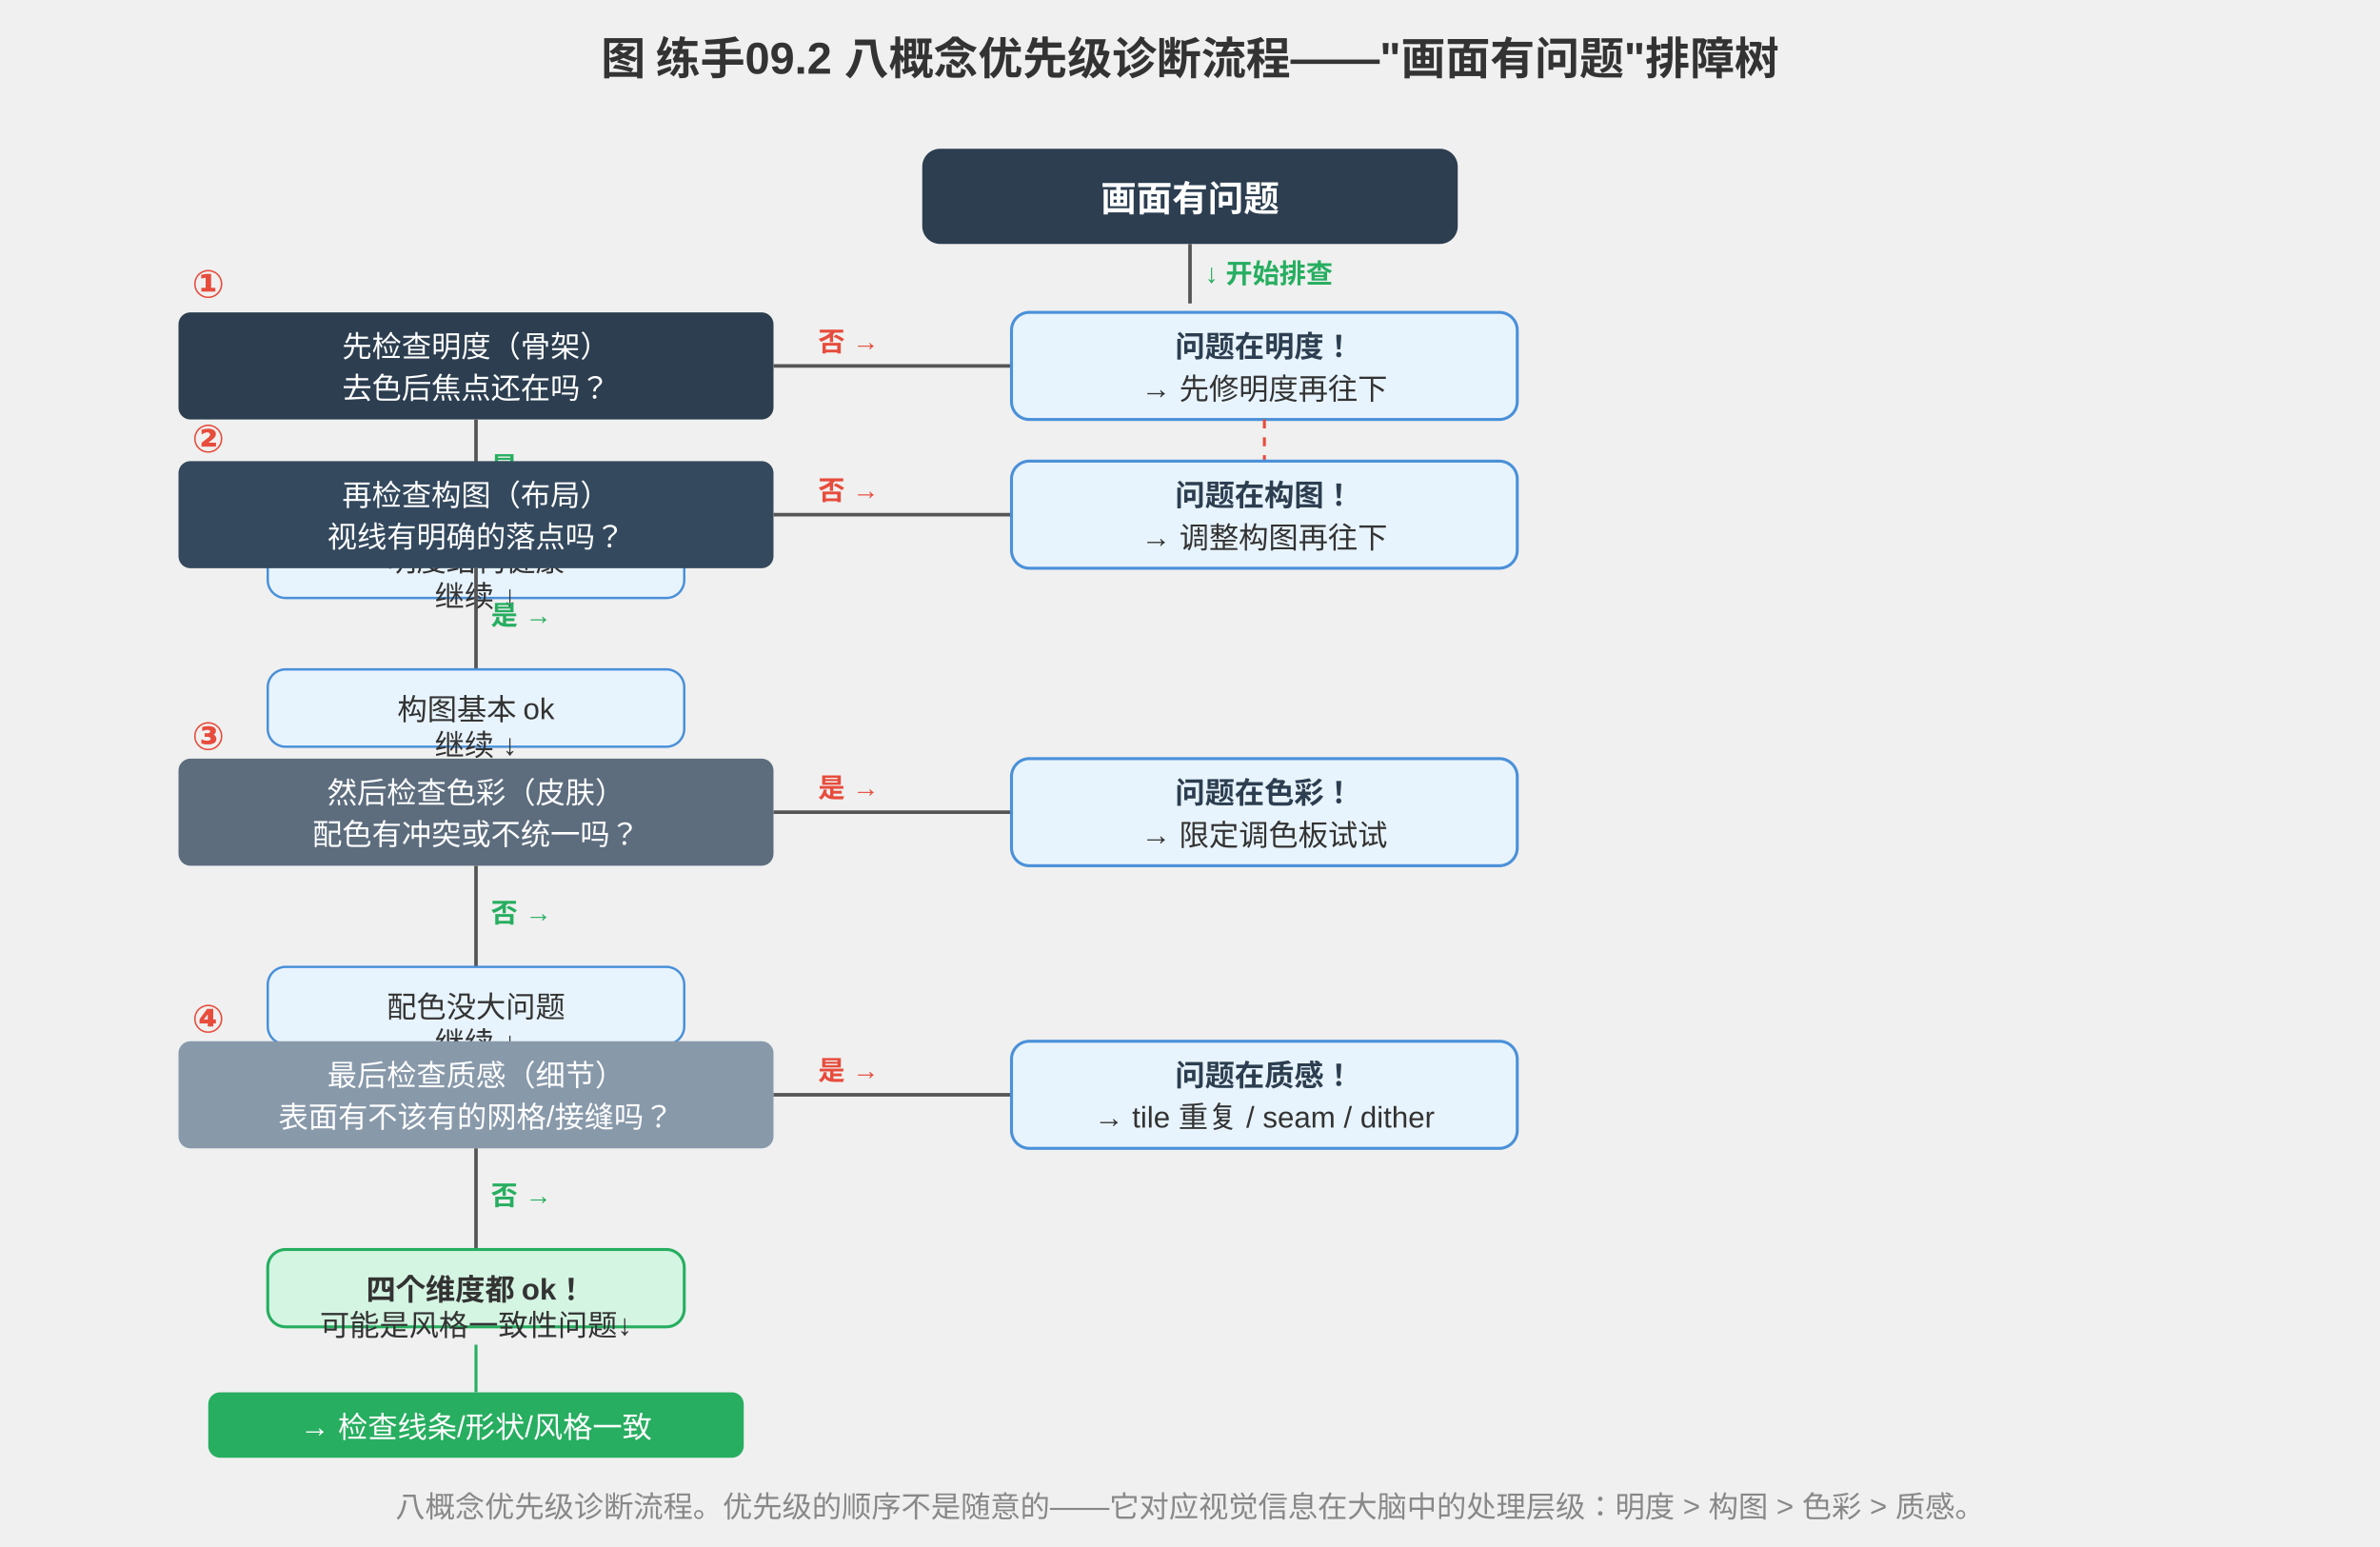
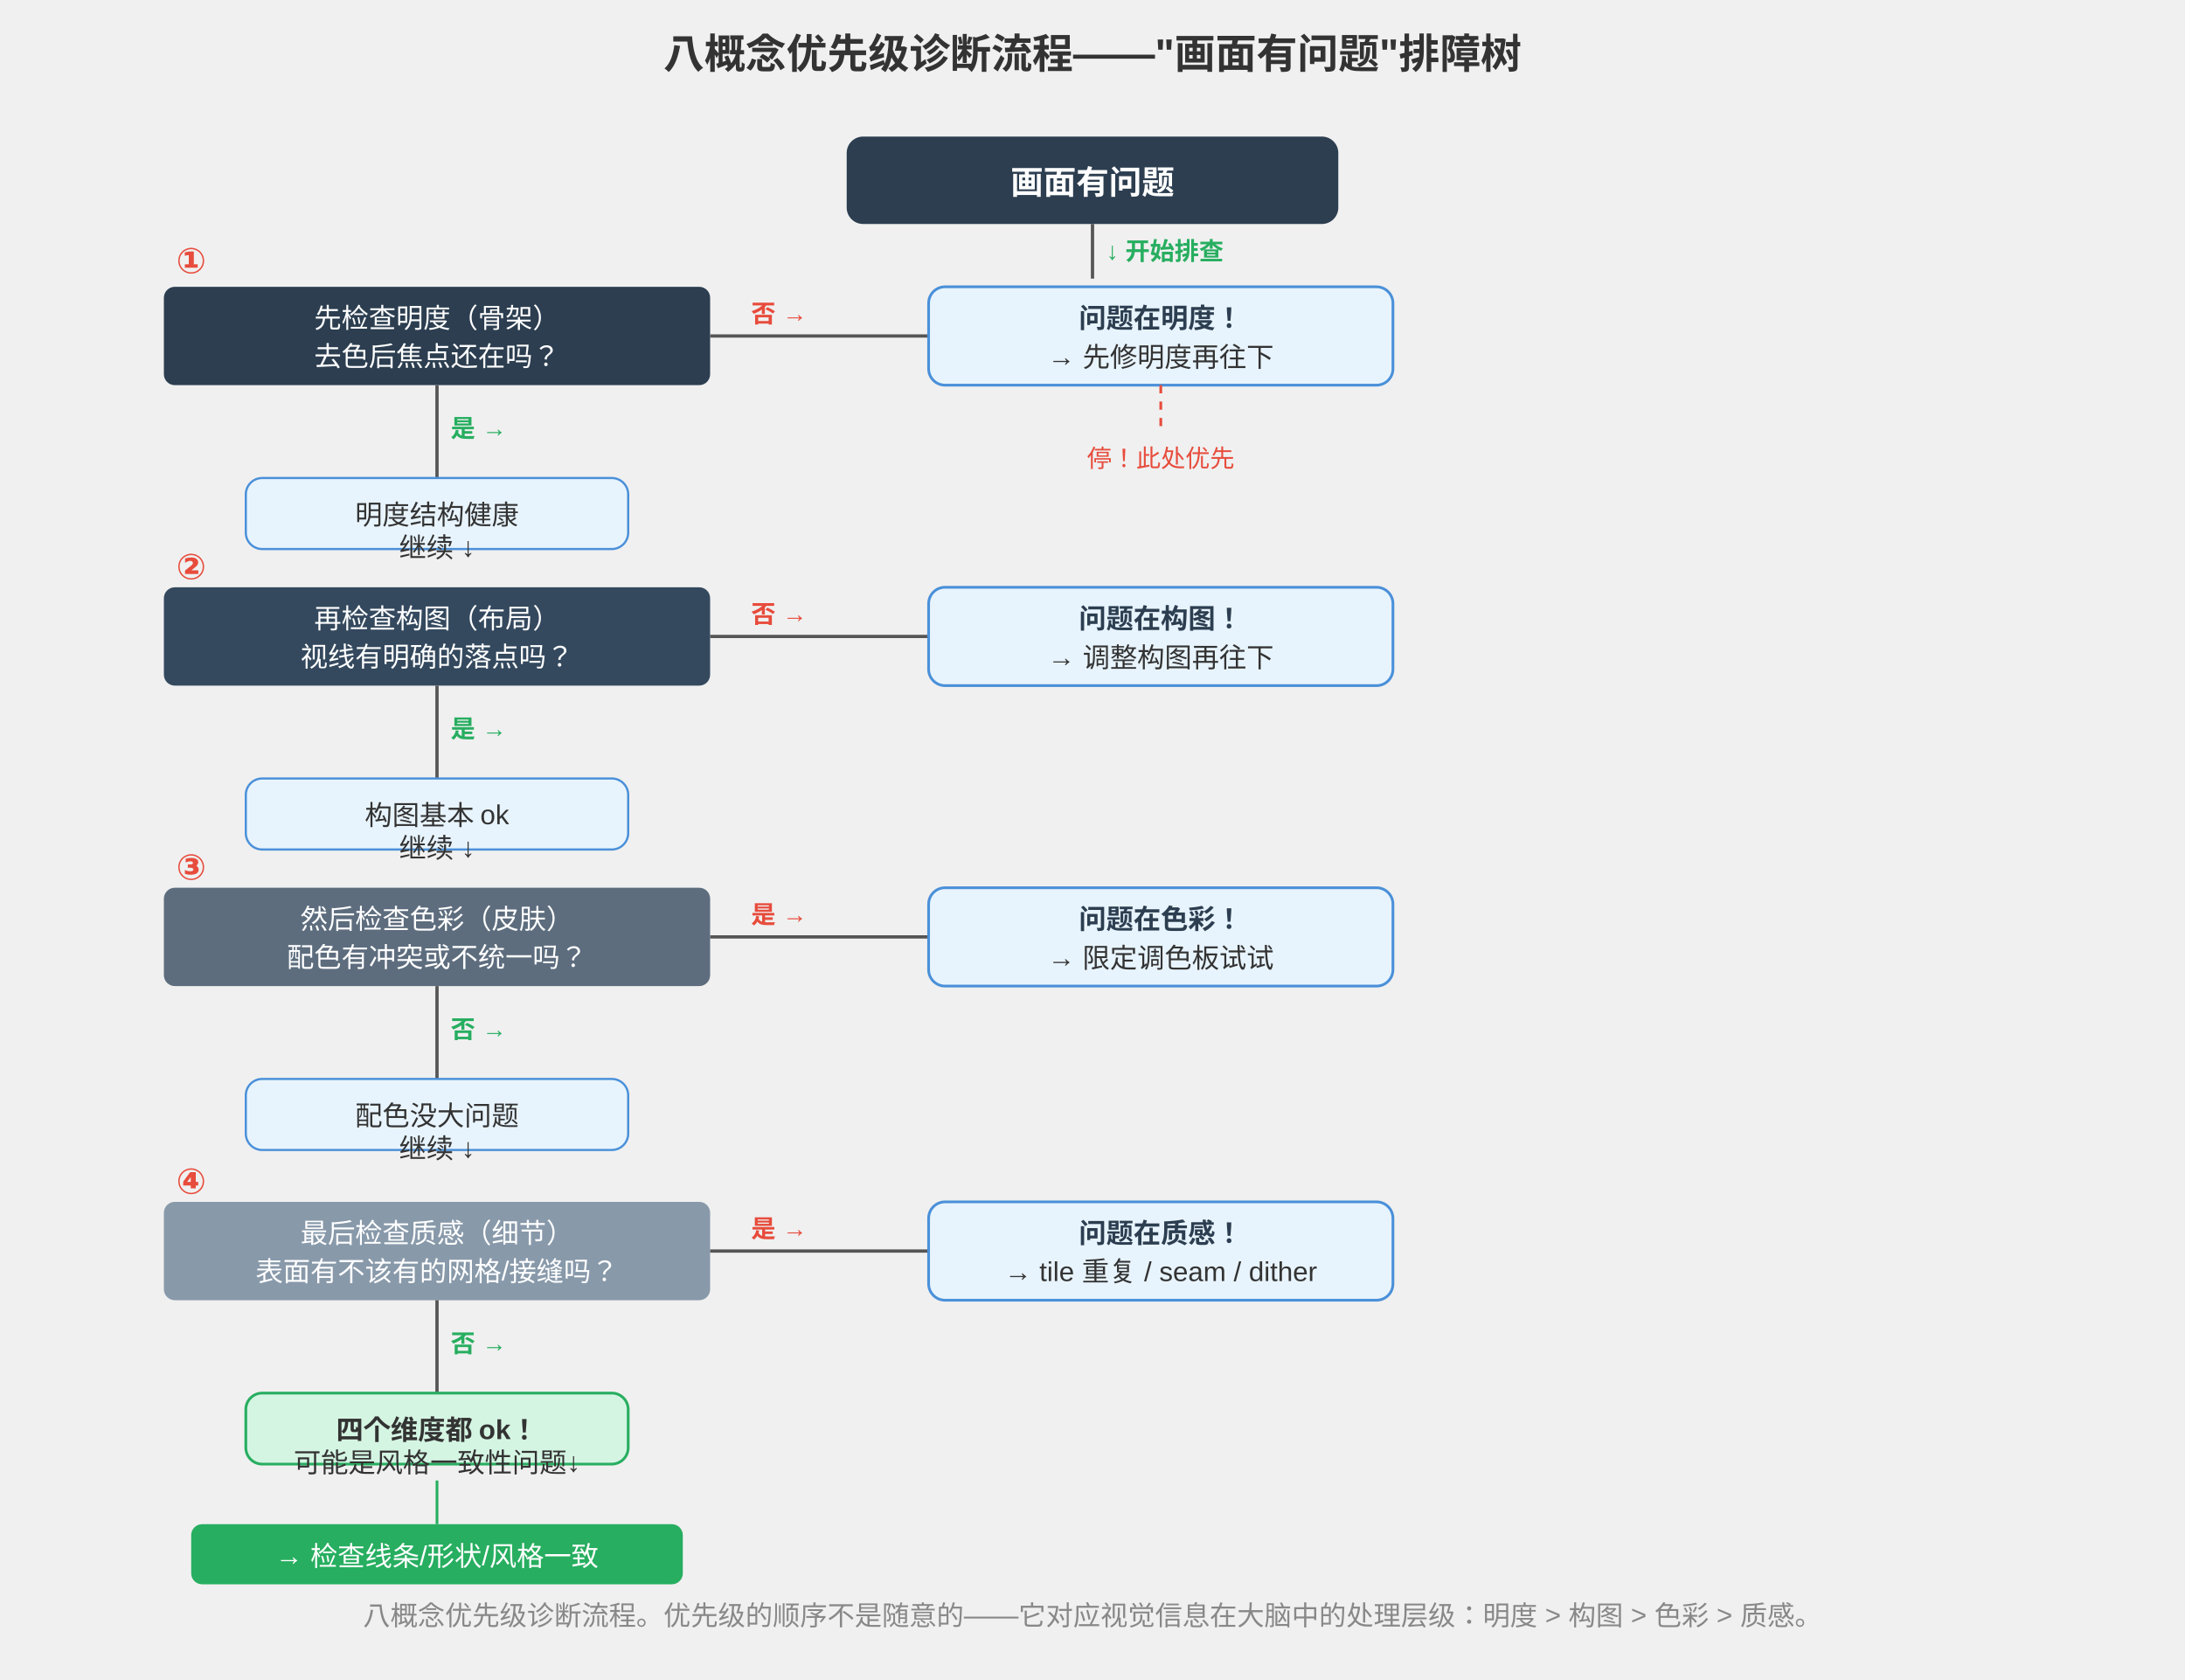
- <svg xmlns="http://www.w3.org/2000/svg" viewBox="0 0 800 520" width="800" height="520">
+ <svg xmlns="http://www.w3.org/2000/svg" viewBox="0 0 800 615" width="800" height="615">
  <style>
    text { font-family: 'PingFang SC','Microsoft YaHei',Arial,sans-serif; }
    .title { font-size: 15px; font-weight: bold; fill: #333; }
    .subtitle { font-size: 10px; fill: #888; }
    .node-fill { fill: #2C3E50; }
    .node-text { font-size: 12px; fill: #fff; font-weight: bold; }
    .node-text-sm { font-size: 10px; fill: #fff; }
    .decision-fill { fill: #F8F9FA; stroke: #2C3E50; stroke-width: 1.2; }
    .decision-text { font-size: 10px; fill: #333; }
    .answer-yes { font-size: 9px; fill: #27AE60; font-weight: bold; }
    .answer-no { font-size: 9px; fill: #E74C3C; font-weight: bold; }
    .connector { stroke: #555; stroke-width: 1.2; fill: none; }
    .connector-thin { stroke: #999; stroke-width: 0.8; fill: none; stroke-dasharray: 3,3; }
    .result-fill { fill: #E8F4FD; stroke: #4A90D9; stroke-width: 1; }
    .result-text { font-size: 10px; fill: #333; }
    .result-text-bold { font-size: 10px; fill: #2C3E50; font-weight: bold; }
    .inline-code { font-size: 9px; fill: #E74C3C; font-family: 'PingFang SC','Microsoft YaHei',Arial,sans-serif; }
    .step-num { font-size: 13px; font-weight: bold; fill: #E74C3C; text-anchor: middle; }
  </style>
-   <text x="400" y="25" class="title" text-anchor="middle">图 练手09.2  八概念优先级诊断流程——"画面有问题"排障树</text>
+   <text x="400" y="25" class="title" text-anchor="middle">八概念优先级诊断流程——"画面有问题"排障树</text>
  <g transform="translate(310, 50)">
    <rect x="0" y="0" width="180" height="32" rx="6" class="node-fill" />
    <text x="90" y="21" class="node-text" text-anchor="middle">画面有问题</text>
    <line x1="90" y1="32" x2="90" y2="52" class="connector" />
    <text x="95" y="45" class="answer-yes" font-size="9">↓ 开始排查</text>
  </g>
  <g transform="translate(60, 105)">
    <text x="10" y="-5" class="step-num">①</text>
    <rect x="0" y="0" width="200" height="36" rx="4" fill="#2C3E50" />
    <text x="100" y="15" class="node-text-sm" text-anchor="middle">先检查明度（骨架）</text>
    <text x="100" y="29" class="node-text-sm" text-anchor="middle">去色后焦点还在吗？</text>
    <line x1="100" y1="36" x2="100" y2="70" class="connector" />
    <text x="105" y="55" class="answer-yes">是 →</text>
    <rect x="30" y="70" width="140" height="26" rx="6" fill="#E8F4FD" stroke="#4A90D9" stroke-width="0.8" />
    <text x="100" y="87" class="result-text" text-anchor="middle" font-size="9">明度结构健康</text>
    <text x="100" y="99" class="result-text" text-anchor="middle" font-size="8" fill="#888">继续 ↓</text>
    <line x1="200" y1="18" x2="280" y2="18" class="connector" />
    <text x="215" y="13" class="answer-no">否 →</text>
    <rect x="280" y="0" width="170" height="36" rx="6" class="result-fill" />
    <text x="365" y="15" class="result-text-bold" text-anchor="middle">问题在明度！</text>
    <text x="365" y="29" class="result-text" text-anchor="middle" font-size="9">→ 先修明度再往下</text>
    <line x1="365" y1="36" x2="365" y2="54" stroke="#E74C3C" stroke-width="1" stroke-dasharray="3,3" />
    <text x="365" y="66" class="inline-code" text-anchor="middle" font-size="9">停！此处优先</text>
  </g>
-   <g transform="translate(60, 155)">
+   <g transform="translate(60, 215)">
    <text x="10" y="-3" class="step-num">②</text>
    <rect x="0" y="0" width="200" height="36" rx="4" fill="#34495E" />
    <text x="100" y="15" class="node-text-sm" text-anchor="middle">再检查构图（布局）</text>
    <text x="100" y="29" class="node-text-sm" text-anchor="middle">视线有明确的落点吗？</text>
    <line x1="100" y1="36" x2="100" y2="70" class="connector" />
    <text x="105" y="55" class="answer-yes">是 →</text>
    <rect x="30" y="70" width="140" height="26" rx="6" fill="#E8F4FD" stroke="#4A90D9" stroke-width="0.8" />
    <text x="100" y="87" class="result-text" text-anchor="middle" font-size="9">构图基本 ok</text>
    <text x="100" y="99" class="result-text" text-anchor="middle" font-size="8" fill="#888">继续 ↓</text>
    <line x1="200" y1="18" x2="280" y2="18" class="connector" />
    <text x="215" y="13" class="answer-no">否 →</text>
    <rect x="280" y="0" width="170" height="36" rx="6" class="result-fill" />
    <text x="365" y="15" class="result-text-bold" text-anchor="middle">问题在构图！</text>
    <text x="365" y="29" class="result-text" text-anchor="middle" font-size="9">→ 调整构图再往下</text>
  </g>
-   <g transform="translate(60, 255)">
+   <g transform="translate(60, 325)">
    <text x="10" y="-3" class="step-num">③</text>
    <rect x="0" y="0" width="200" height="36" rx="4" fill="#5D6D7E" />
    <text x="100" y="15" class="node-text-sm" text-anchor="middle">然后检查色彩（皮肤）</text>
    <text x="100" y="29" class="node-text-sm" text-anchor="middle">配色有冲突或不统一吗？</text>
    <line x1="100" y1="36" x2="100" y2="70" class="connector" />
    <text x="105" y="55" class="answer-yes">否 →</text>
    <rect x="30" y="70" width="140" height="26" rx="6" fill="#E8F4FD" stroke="#4A90D9" stroke-width="0.8" />
    <text x="100" y="87" class="result-text" text-anchor="middle" font-size="9">配色没大问题</text>
    <text x="100" y="99" class="result-text" text-anchor="middle" font-size="8" fill="#888">继续 ↓</text>
    <line x1="200" y1="18" x2="280" y2="18" class="connector" />
    <text x="215" y="13" class="answer-no">是 →</text>
    <rect x="280" y="0" width="170" height="36" rx="6" class="result-fill" />
    <text x="365" y="15" class="result-text-bold" text-anchor="middle">问题在色彩！</text>
    <text x="365" y="29" class="result-text" text-anchor="middle" font-size="9">→ 限定调色板试试</text>
  </g>
-   <g transform="translate(60, 350)">
+   <g transform="translate(60, 440)">
    <text x="10" y="-3" class="step-num">④</text>
    <rect x="0" y="0" width="200" height="36" rx="4" fill="#8899AA" />
    <text x="100" y="15" class="node-text-sm" text-anchor="middle">最后检查质感（细节）</text>
    <text x="100" y="29" class="node-text-sm" text-anchor="middle">表面有不该有的网格/接缝吗？</text>
    <line x1="100" y1="36" x2="100" y2="70" class="connector" />
    <text x="105" y="55" class="answer-yes">否 →</text>
    <rect x="30" y="70" width="140" height="26" rx="6" fill="#D5F5E3" stroke="#27AE60" stroke-width="1" />
    <text x="100" y="87" class="result-text" text-anchor="middle" font-size="9" fill="#27AE60" font-weight="bold">四个维度都 ok！</text>
    <text x="100" y="99" class="result-text" text-anchor="middle" font-size="8" fill="#888">可能是风格一致性问题↓</text>
    <line x1="100" y1="102" x2="100" y2="118" stroke="#27AE60" stroke-width="1" />
    <rect x="10" y="118" width="180" height="22" rx="4" fill="#27AE60" />
    <text x="100" y="133" class="node-text-sm" text-anchor="middle" font-size="9">→ 检查线条/形状/风格一致</text>
    <line x1="200" y1="18" x2="280" y2="18" class="connector" />
    <text x="215" y="13" class="answer-no">是 →</text>
    <rect x="280" y="0" width="170" height="36" rx="6" class="result-fill" />
    <text x="365" y="15" class="result-text-bold" text-anchor="middle">问题在质感！</text>
    <text x="365" y="29" class="result-text" text-anchor="middle" font-size="9">→ tile 重复 / seam / dither</text>
  </g>
-   <text x="400" y="510" font-size="10px" fill="#888" text-anchor="middle">八概念优先级诊断流程。优先级的顺序不是随意的——它对应视觉信息在大脑中的处理层级：明度 &gt; 构图 &gt; 色彩 &gt; 质感。</text>
+   <text x="400" y="595" font-size="10px" fill="#888" text-anchor="middle">八概念优先级诊断流程。优先级的顺序不是随意的——它对应视觉信息在大脑中的处理层级：明度 &gt; 构图 &gt; 色彩 &gt; 质感。</text>
</svg>
